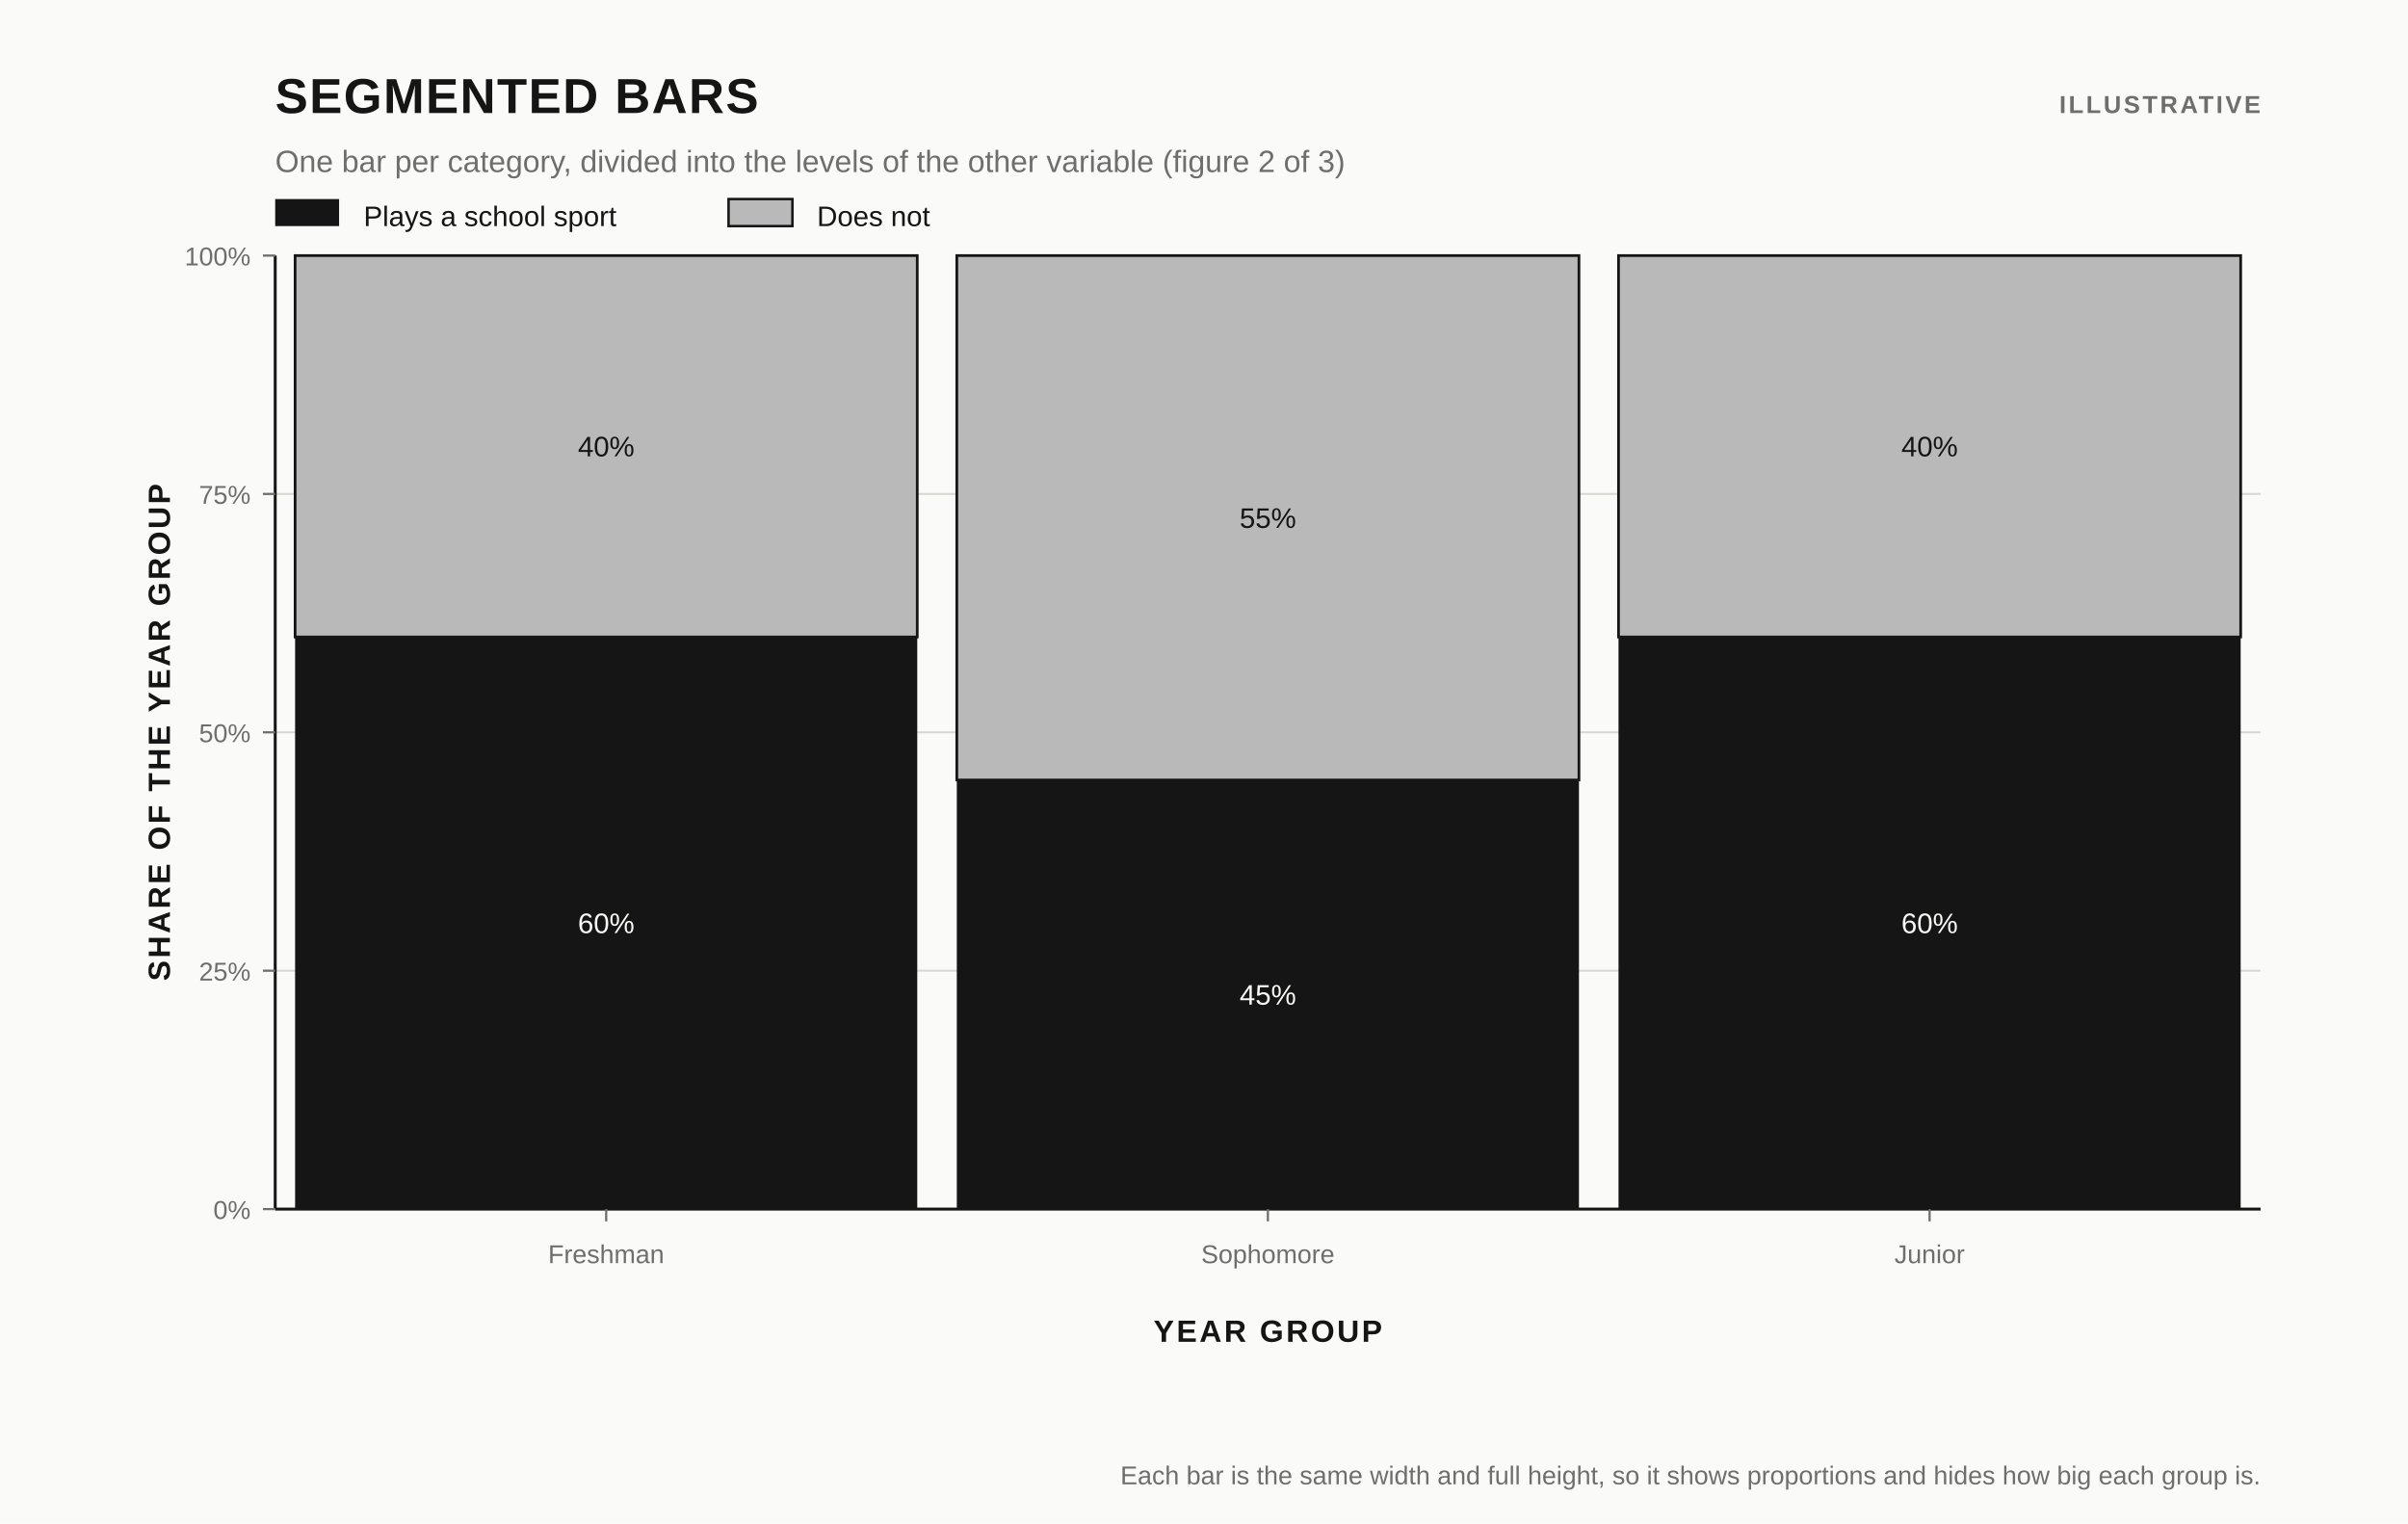
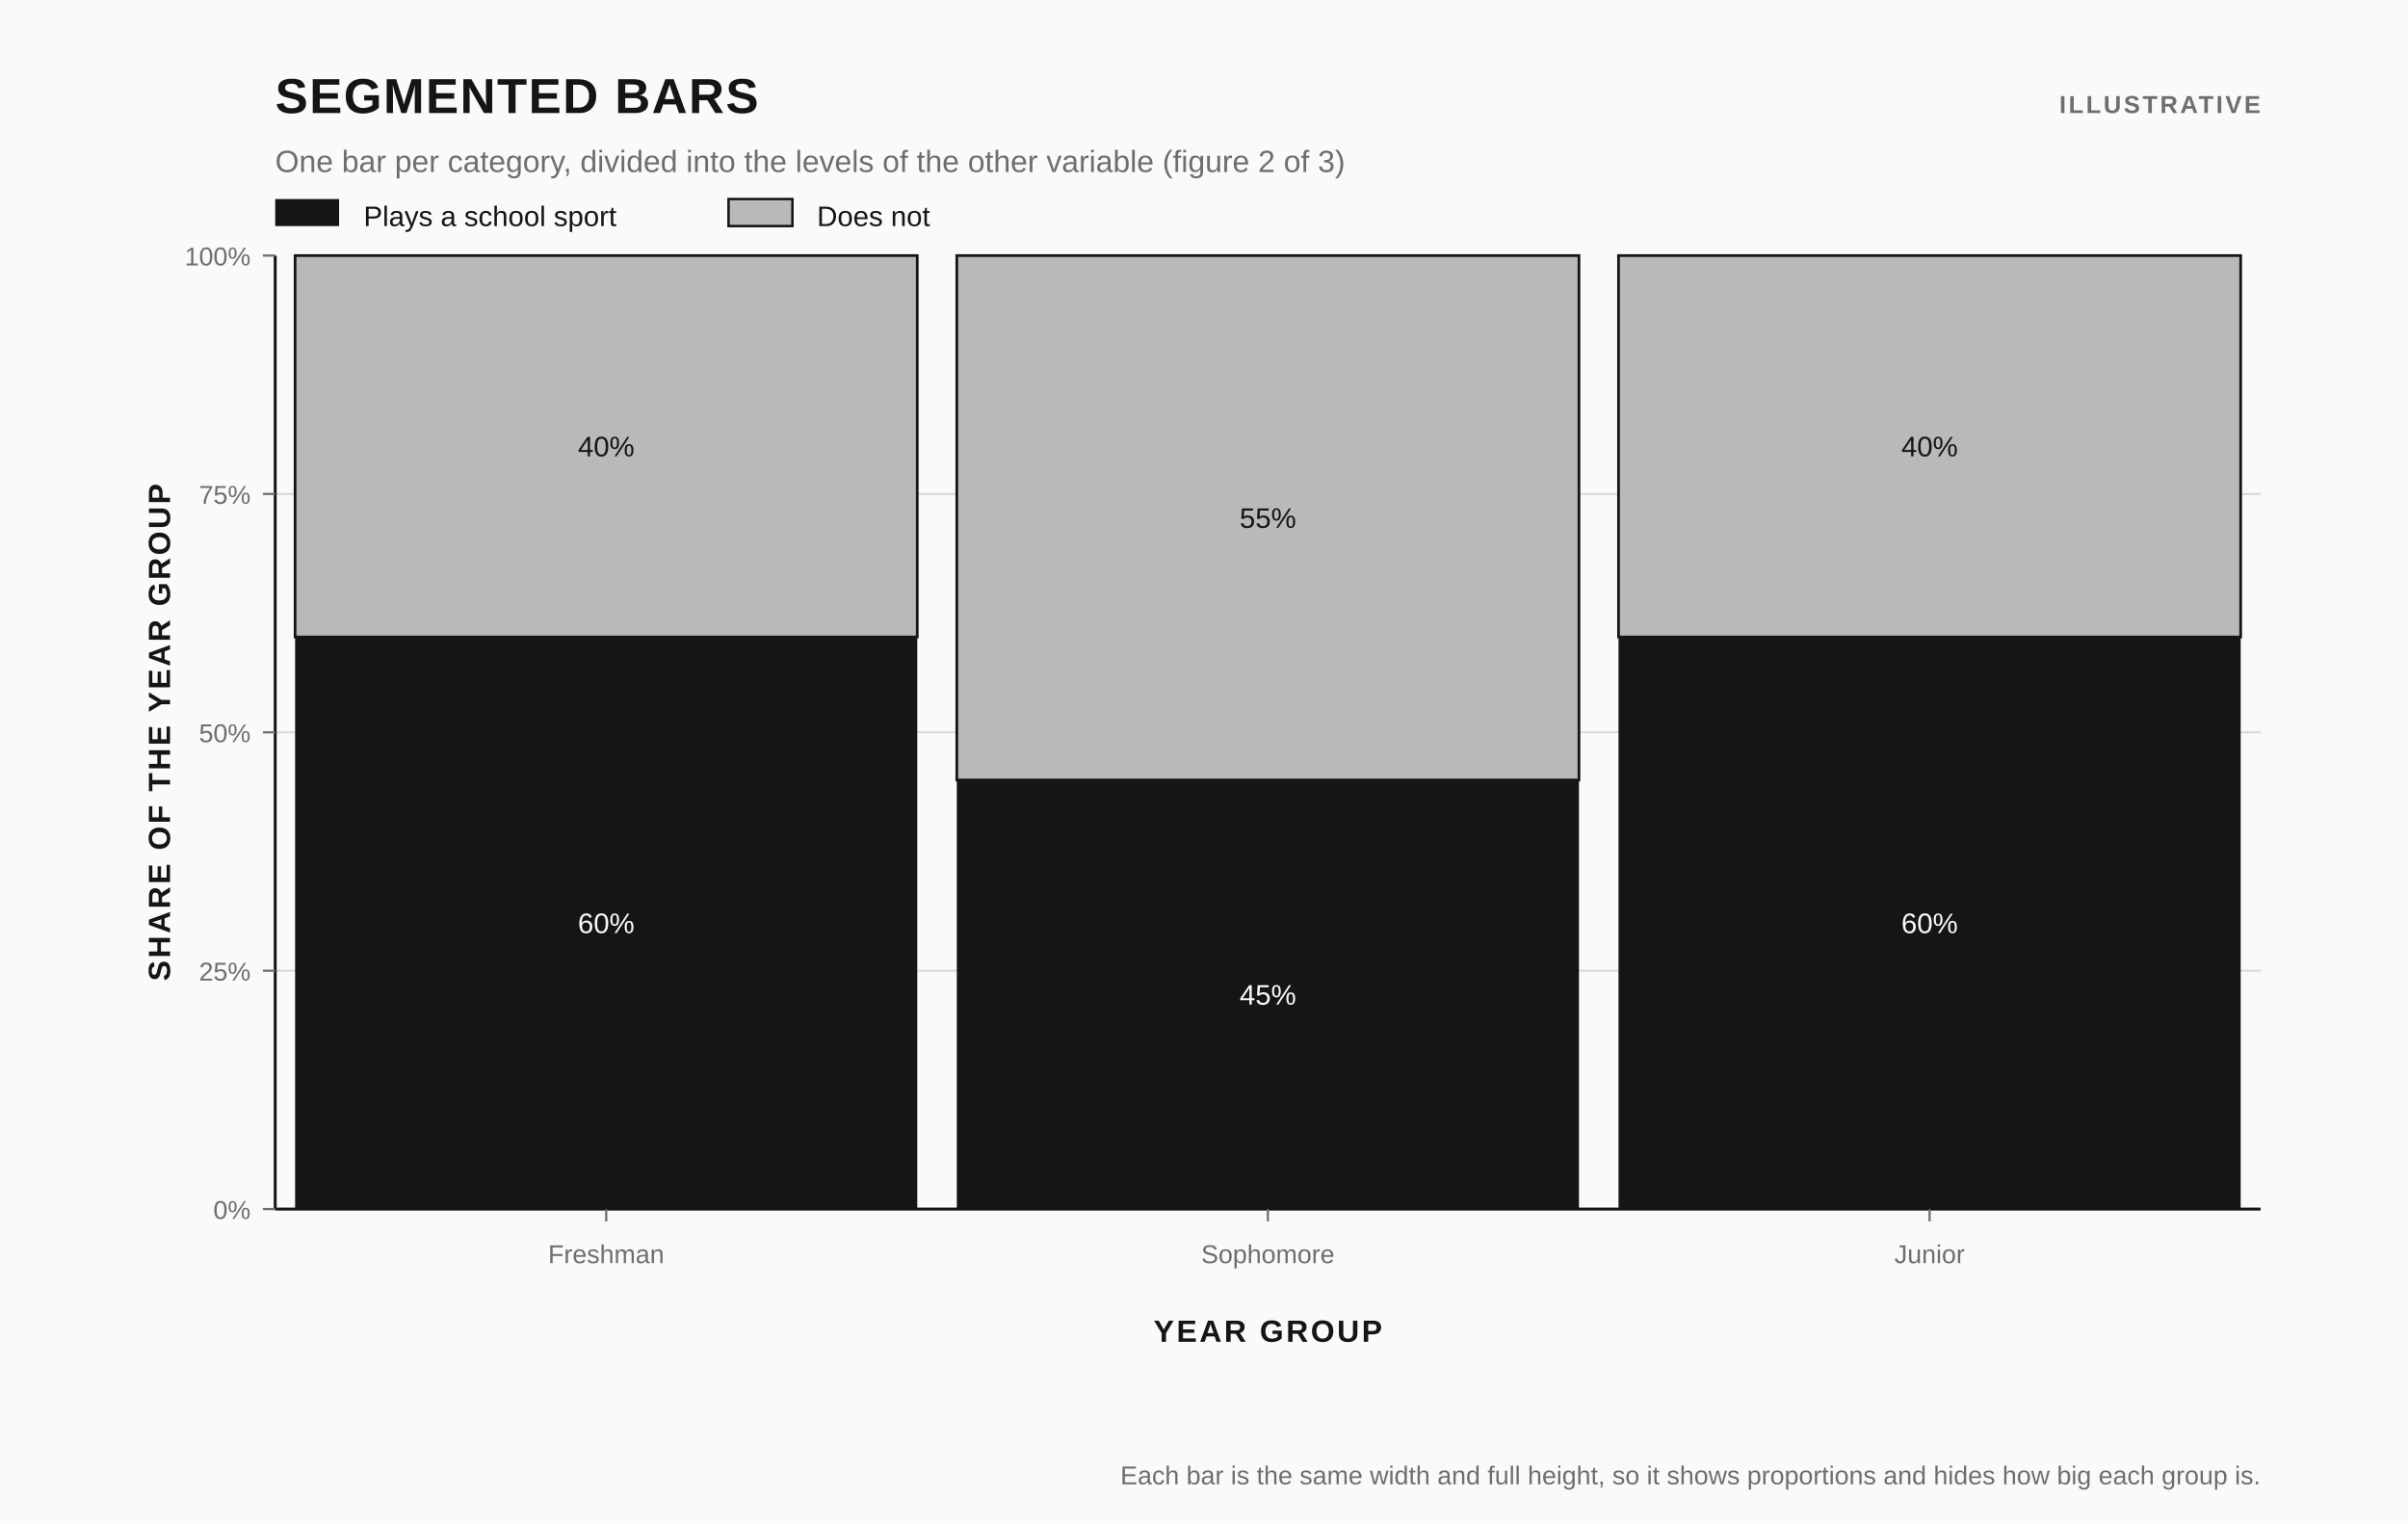
<svg xmlns="http://www.w3.org/2000/svg" viewBox="0 0 980 620" width="980" height="620" role="img" aria-labelledby="ttl desc" font-family="Helvetica Neue, Arial, sans-serif">
  <rect width="980" height="620" fill="#FAFAF8" />
  <line x1="112" y1="395.0" x2="920" y2="395.0" stroke="#D8D8D3" stroke-width="0.8" />
  <line x1="112" y1="298.0" x2="920" y2="298.0" stroke="#D8D8D3" stroke-width="0.8" />
  <line x1="112" y1="201.0" x2="920" y2="201.0" stroke="#D8D8D3" stroke-width="0.8" />
  <rect x="120.1" y="259.2" width="253.2" height="232.8" fill="#151515" fill-opacity="1.0" />
  <text x="246.7" y="379.7" text-anchor="middle" font-size="11.5" fill="#FAFAF8">60%</text>
  <rect x="120.1" y="104.0" width="253.2" height="155.2" fill="#B9B9B9" fill-opacity="1.0" stroke="#151515" stroke-width="1.1" />
  <text x="246.7" y="185.7" text-anchor="middle" font-size="11.5" fill="#151515">40%</text>
  <rect x="389.4" y="317.4" width="253.2" height="174.6" fill="#151515" fill-opacity="1.0" />
  <text x="516.0" y="408.8" text-anchor="middle" font-size="11.5" fill="#FAFAF8">45%</text>
  <rect x="389.4" y="104.0" width="253.2" height="213.4" fill="#B9B9B9" fill-opacity="1.0" stroke="#151515" stroke-width="1.1" />
  <text x="516.0" y="214.8" text-anchor="middle" font-size="11.5" fill="#151515">55%</text>
  <rect x="658.7" y="259.2" width="253.2" height="232.8" fill="#151515" fill-opacity="1.0" />
  <text x="785.3" y="379.7" text-anchor="middle" font-size="11.5" fill="#FAFAF8">60%</text>
  <rect x="658.7" y="104.0" width="253.2" height="155.2" fill="#B9B9B9" fill-opacity="1.0" stroke="#151515" stroke-width="1.1" />
  <text x="785.3" y="185.7" text-anchor="middle" font-size="11.5" fill="#151515">40%</text>
-   <line x1="112" y1="104" x2="112" y2="492.0" stroke="#151515" stroke-width="1.2" />
+   <line x1="112" y1="104.0" x2="112" y2="492.0" stroke="#151515" stroke-width="1.2" />
  <line x1="112" y1="492.0" x2="920" y2="492.0" stroke="#151515" stroke-width="1.2" />
  <text x="516.0" y="546.0" text-anchor="middle" font-size="12.5" font-weight="700" fill="#151515" letter-spacing="0.08em">YEAR GROUP</text>
-   <text transform="translate(69.15,298.0) rotate(-90)" text-anchor="middle" font-size="12.5" font-weight="700" fill="#151515" letter-spacing="0.08em">SHARE OF THE YEAR GROUP</text>
+   <text transform="translate(69.2,298.0) rotate(-90)" text-anchor="middle" font-size="12.5" font-weight="700" fill="#151515" letter-spacing="0.08em">SHARE OF THE YEAR GROUP</text>
  <line x1="107" y1="492.0" x2="112" y2="492.0" stroke="#6E6E6E" stroke-width="0.9" />
  <text x="102" y="496.0" text-anchor="end" font-size="10.5" fill="#6E6E6E">0%</text>
  <line x1="107" y1="395.0" x2="112" y2="395.0" stroke="#6E6E6E" stroke-width="0.9" />
  <text x="102" y="399.0" text-anchor="end" font-size="10.5" fill="#6E6E6E">25%</text>
  <line x1="107" y1="298.0" x2="112" y2="298.0" stroke="#6E6E6E" stroke-width="0.9" />
  <text x="102" y="302.0" text-anchor="end" font-size="10.5" fill="#6E6E6E">50%</text>
  <line x1="107" y1="201.0" x2="112" y2="201.0" stroke="#6E6E6E" stroke-width="0.9" />
  <text x="102" y="205.0" text-anchor="end" font-size="10.5" fill="#6E6E6E">75%</text>
  <line x1="107" y1="104.0" x2="112" y2="104.0" stroke="#6E6E6E" stroke-width="0.9" />
  <text x="102" y="108.0" text-anchor="end" font-size="10.5" fill="#6E6E6E">100%</text>
  <line x1="246.7" y1="492.0" x2="246.7" y2="497.0" stroke="#6E6E6E" stroke-width="0.9" />
  <text x="246.7" y="514.0" text-anchor="middle" font-size="10.5" fill="#6E6E6E">Freshman</text>
  <line x1="516.0" y1="492.0" x2="516.0" y2="497.0" stroke="#6E6E6E" stroke-width="0.9" />
  <text x="516.0" y="514.0" text-anchor="middle" font-size="10.5" fill="#6E6E6E">Sophomore</text>
  <line x1="785.3" y1="492.0" x2="785.3" y2="497.0" stroke="#6E6E6E" stroke-width="0.9" />
  <text x="785.3" y="514.0" text-anchor="middle" font-size="10.5" fill="#6E6E6E">Junior</text>
  <text x="112" y="46.0" font-size="20" font-weight="700" fill="#151515" letter-spacing="0.03em">SEGMENTED BARS</text>
  <text x="112" y="70" font-size="12.5" fill="#6E6E6E">One bar per category, divided into the levels of the other variable (figure 2 of 3)</text>
  <text x="920" y="46" text-anchor="end" font-size="10" font-weight="700" fill="#6E6E6E" letter-spacing="0.1em">ILLUSTRATIVE</text>
  <text x="920" y="604" text-anchor="end" font-size="10.5" fill="#6E6E6E">Each bar is the same width and full height, so it shows proportions and hides how big each group is.</text>
-   <rect x="112.0" y="81" width="26" height="11" fill="#151515" fill-opacity="1.0" />
-   <text x="148.0" y="92" font-size="11.5" fill="#151515">Plays a school sport</text>
-   <rect x="296.5" y="81" width="26" height="11" fill="#B9B9B9" fill-opacity="1.0" stroke="#151515" stroke-width="1" />
-   <text x="332.5" y="92" font-size="11.5" fill="#151515">Does not</text>
+   <rect x="112.0" y="81.0" width="26" height="11" fill="#151515" fill-opacity="1.0" />
+   <text x="148.0" y="92.0" font-size="11.5" fill="#151515">Plays a school sport</text>
+   <rect x="296.5" y="81.0" width="26" height="11" fill="#B9B9B9" fill-opacity="1.0" stroke="#151515" stroke-width="1" />
+   <text x="332.5" y="92.0" font-size="11.5" fill="#151515">Does not</text>
</svg>
